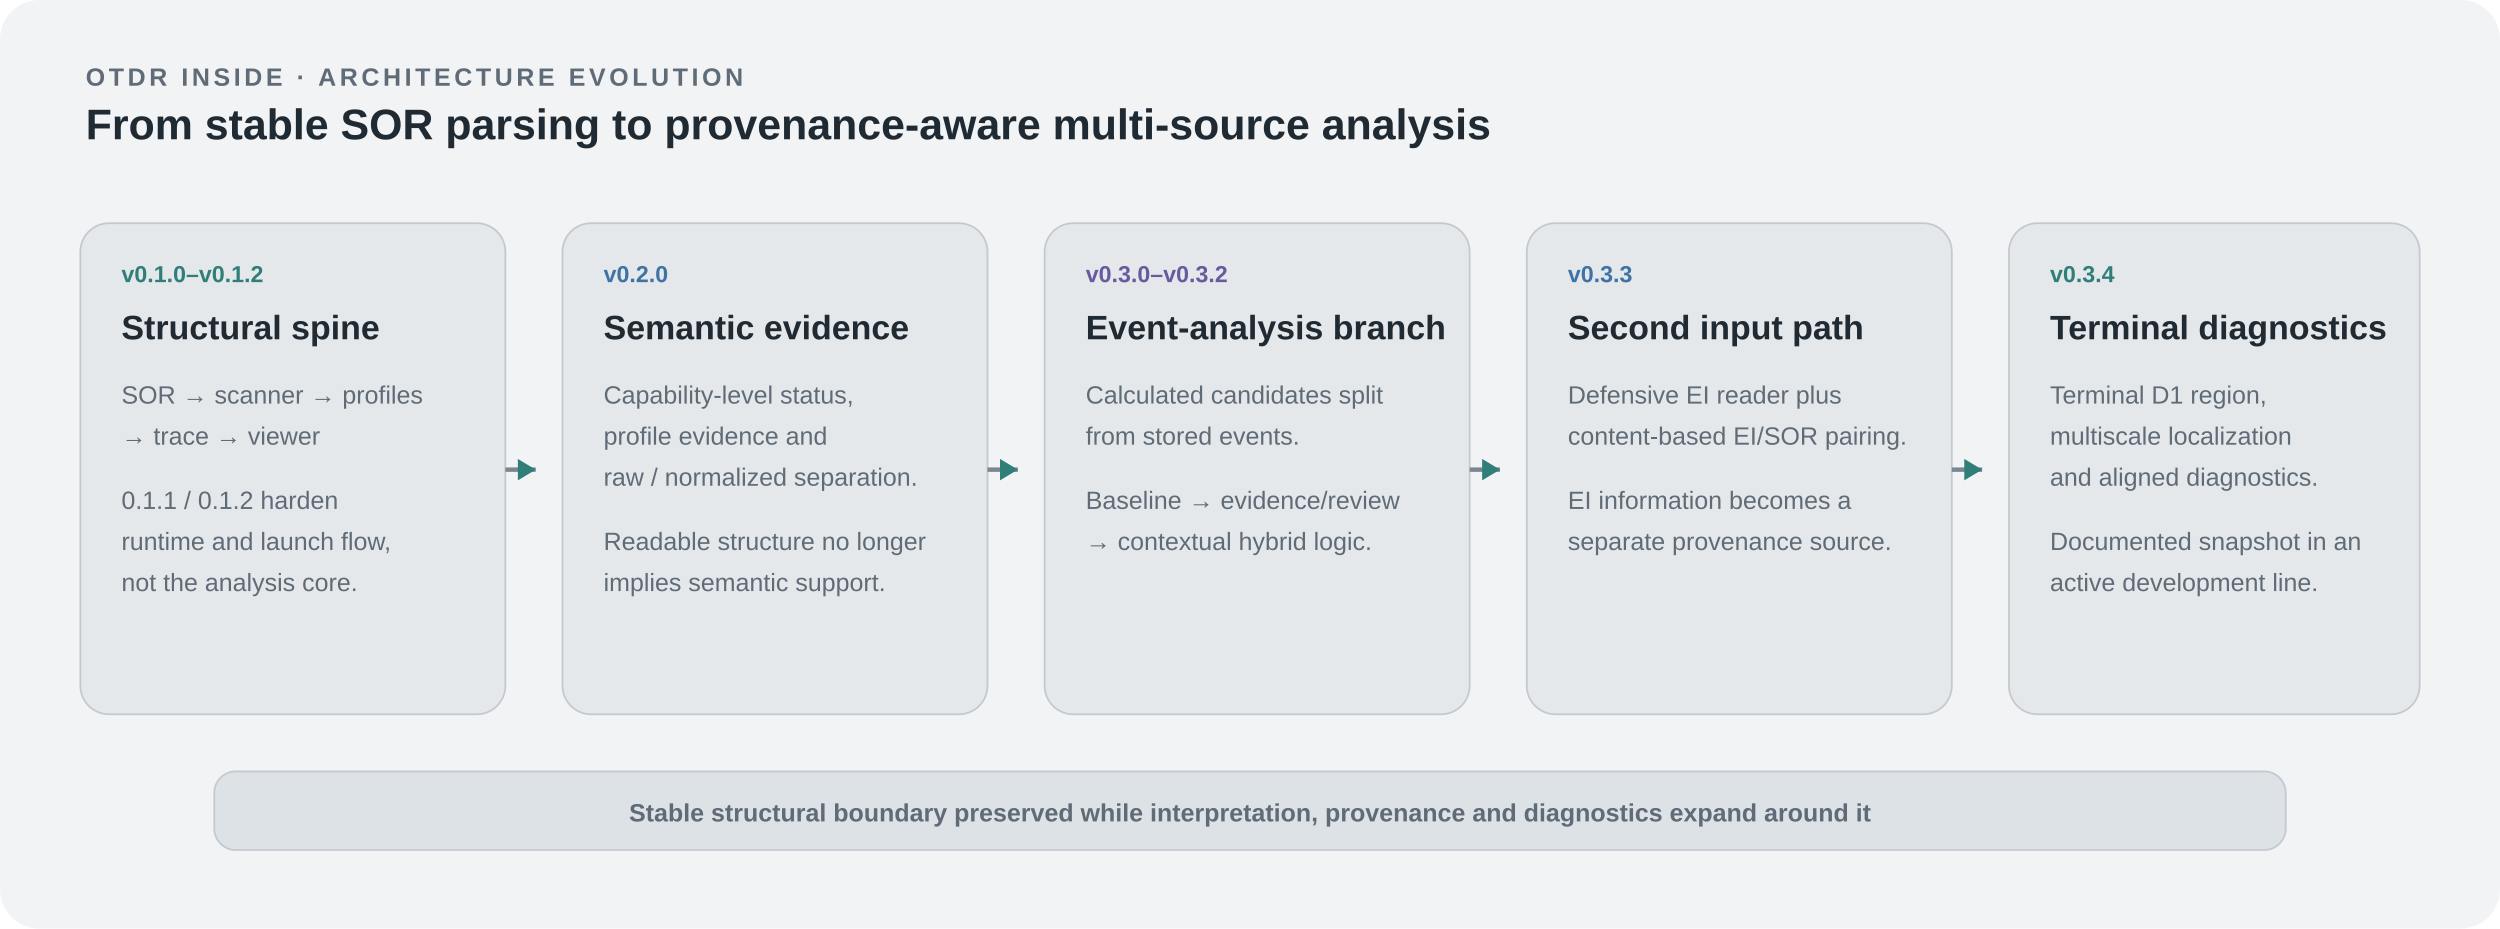
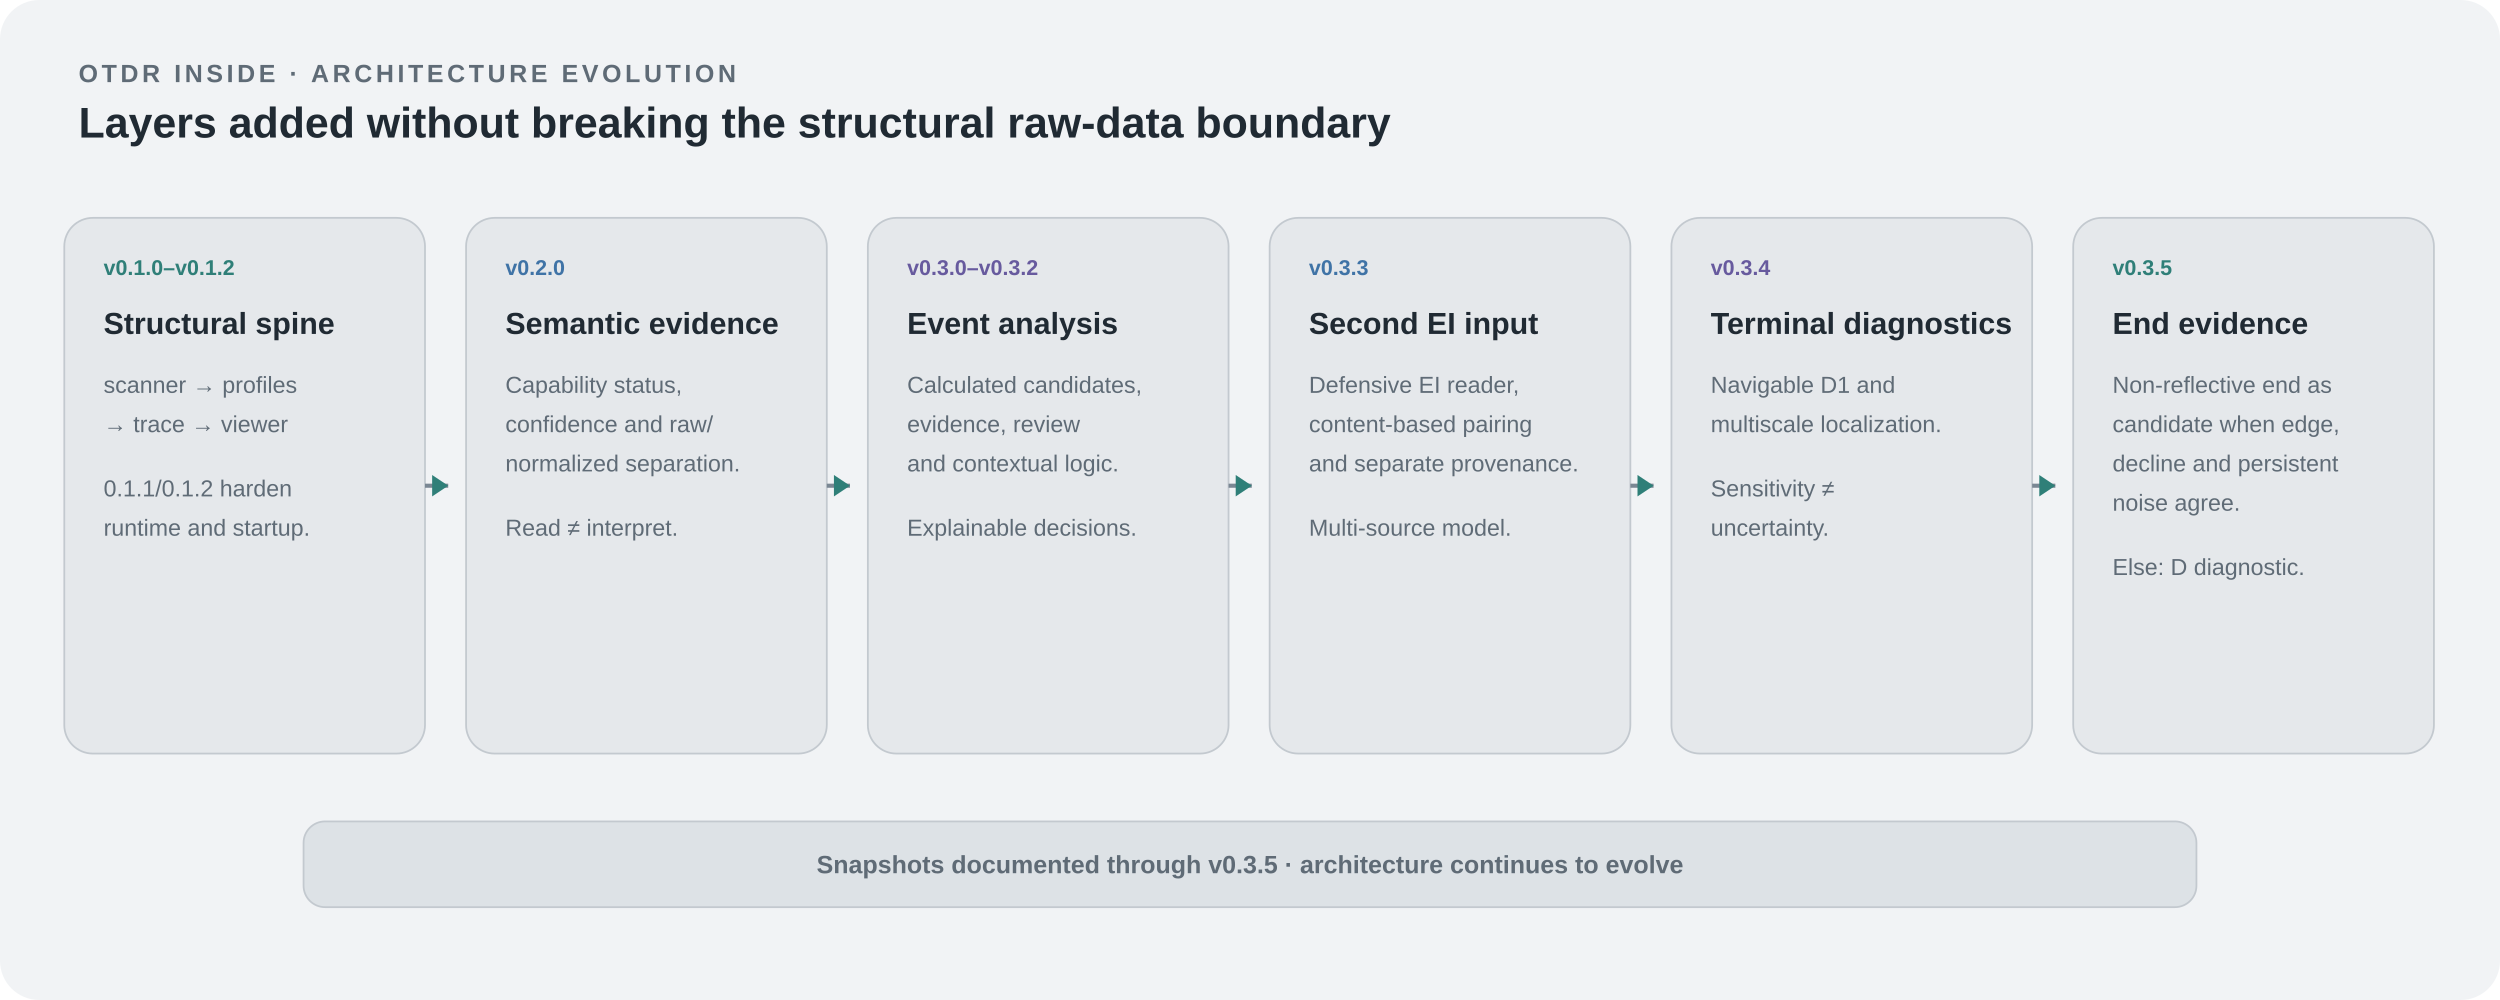
- <svg xmlns="http://www.w3.org/2000/svg" width="1400" height="520" viewBox="0 0 1400 520">
-   <rect width="1400" height="520" rx="22" fill="#f1f3f5" />
+ <svg xmlns="http://www.w3.org/2000/svg" width="1400" height="560" viewBox="0 0 1400 560">
+   <rect width="1400" height="560" rx="22" fill="#f1f3f5" />
  <g font-family="Segoe UI,Arial,sans-serif">
-     <text x="48" y="48" fill="#5f6b76" font-size="14" font-weight="700" letter-spacing="2">OTDR INSIDE · ARCHITECTURE EVOLUTION</text>
-     <text x="48" y="78" fill="#202a33" font-size="24" font-weight="700">From stable SOR parsing to provenance-aware multi-source analysis</text>
+     <text x="44" y="46" fill="#5f6b76" font-size="14" font-weight="700" letter-spacing="2">OTDR INSIDE · ARCHITECTURE EVOLUTION</text>
+     <text x="44" y="77" fill="#202a33" font-size="24" font-weight="700">Layers added without breaking the structural raw-data boundary</text>
    <g stroke="#c3c9cf" fill="#e5e8eb">
-       <rect x="45" y="125" width="238" height="275" rx="16" />
-       <rect x="315" y="125" width="238" height="275" rx="16" />
-       <rect x="585" y="125" width="238" height="275" rx="16" />
-       <rect x="855" y="125" width="238" height="275" rx="16" />
-       <rect x="1125" y="125" width="230" height="275" rx="16" />
+       <rect x="36" y="122" width="202" height="300" rx="16" />
+       <rect x="261" y="122" width="202" height="300" rx="16" />
+       <rect x="486" y="122" width="202" height="300" rx="16" />
+       <rect x="711" y="122" width="202" height="300" rx="16" />
+       <rect x="936" y="122" width="202" height="300" rx="16" />
+       <rect x="1161" y="122" width="202" height="300" rx="16" />
    </g>
-     <g font-size="13" font-weight="700">
-       <text x="68" y="158" fill="#2f7f78">v0.1.0–v0.1.2</text>
-       <text x="338" y="158" fill="#3f73a6">v0.2.0</text>
-       <text x="608" y="158" fill="#675a9e">v0.3.0–v0.3.2</text>
-       <text x="878" y="158" fill="#3f73a6">v0.3.3</text>
-       <text x="1148" y="158" fill="#2f7f78">v0.3.4</text>
+     <g font-size="12" font-weight="700">
+       <text x="58" y="154" fill="#2f7f78">v0.1.0–v0.1.2</text>
+       <text x="283" y="154" fill="#3f73a6">v0.2.0</text>
+       <text x="508" y="154" fill="#675a9e">v0.3.0–v0.3.2</text>
+       <text x="733" y="154" fill="#3f73a6">v0.3.3</text>
+       <text x="958" y="154" fill="#675a9e">v0.3.4</text>
+       <text x="1183" y="154" fill="#2f7f78">v0.3.5</text>
    </g>
-     <g fill="#202a33" font-size="19" font-weight="700">
-       <text x="68" y="190">Structural spine</text>
-       <text x="338" y="190">Semantic evidence</text>
-       <text x="608" y="190">Event-analysis branch</text>
-       <text x="878" y="190">Second input path</text>
-       <text x="1148" y="190">Terminal diagnostics</text>
+     <g font-size="17" font-weight="700" fill="#202a33">
+       <text x="58" y="187">Structural spine</text>
+       <text x="283" y="187">Semantic evidence</text>
+       <text x="508" y="187">Event analysis</text>
+       <text x="733" y="187">Second EI input</text>
+       <text x="958" y="187">Terminal diagnostics</text>
+       <text x="1183" y="187">End evidence</text>
    </g>
-     <g fill="#5f6b76" font-size="14">
-       <text x="68" y="226">SOR → scanner → profiles</text>
-       <text x="68" y="249">→ trace → viewer</text>
-       <text x="68" y="285">0.1.1 / 0.1.2 harden</text>
-       <text x="68" y="308">runtime and launch flow,</text>
-       <text x="68" y="331">not the analysis core.</text>
-       <text x="338" y="226">Capability-level status,</text>
-       <text x="338" y="249">profile evidence and</text>
-       <text x="338" y="272">raw / normalized separation.</text>
-       <text x="338" y="308">Readable structure no longer</text>
-       <text x="338" y="331">implies semantic support.</text>
-       <text x="608" y="226">Calculated candidates split</text>
-       <text x="608" y="249">from stored events.</text>
-       <text x="608" y="285">Baseline → evidence/review</text>
-       <text x="608" y="308">→ contextual hybrid logic.</text>
-       <text x="878" y="226">Defensive EI reader plus</text>
-       <text x="878" y="249">content-based EI/SOR pairing.</text>
-       <text x="878" y="285">EI information becomes a</text>
-       <text x="878" y="308">separate provenance source.</text>
-       <text x="1148" y="226">Terminal D1 region,</text>
-       <text x="1148" y="249">multiscale localization</text>
-       <text x="1148" y="272">and aligned diagnostics.</text>
-       <text x="1148" y="308">Documented snapshot in an</text>
-       <text x="1148" y="331">active development line.</text>
+     <g fill="#5f6b76" font-size="13">
+       <text x="58" y="220">scanner → profiles</text>
+       <text x="58" y="242">→ trace → viewer</text>
+       <text x="58" y="278">0.1.1/0.1.2 harden</text>
+       <text x="58" y="300">runtime and startup.</text>
+       <text x="283" y="220">Capability status,</text>
+       <text x="283" y="242">confidence and raw/</text>
+       <text x="283" y="264">normalized separation.</text>
+       <text x="283" y="300">Read ≠ interpret.</text>
+       <text x="508" y="220">Calculated candidates,</text>
+       <text x="508" y="242">evidence, review</text>
+       <text x="508" y="264">and contextual logic.</text>
+       <text x="508" y="300">Explainable decisions.</text>
+       <text x="733" y="220">Defensive EI reader,</text>
+       <text x="733" y="242">content-based pairing</text>
+       <text x="733" y="264">and separate provenance.</text>
+       <text x="733" y="300">Multi-source model.</text>
+       <text x="958" y="220">Navigable D1 and</text>
+       <text x="958" y="242">multiscale localization.</text>
+       <text x="958" y="278">Sensitivity ≠</text>
+       <text x="958" y="300">uncertainty.</text>
+       <text x="1183" y="220">Non-reflective end as</text>
+       <text x="1183" y="242">candidate when edge,</text>
+       <text x="1183" y="264">decline and persistent</text>
+       <text x="1183" y="286">noise agree.</text>
+       <text x="1183" y="322">Else: D diagnostic.</text>
    </g>
-     <g stroke="#7a8793" stroke-width="2.5" fill="none">
-       <path d="M283 263H300M553 263H570M823 263H840M1093 263H1110" />
+     <g stroke="#7a8793" stroke-width="2.3" fill="none">
+       <path d="M238 272H251M463 272H476M688 272H701M913 272H926M1138 272H1151" />
    </g>
    <g fill="#2f7f78">
-       <path d="M300 263l-10-6v12zM570 263l-10-6v12zM840 263l-10-6v12zM1110 263l-10-6v12z" />
+       <path d="M251 272l-9-6v12zM476 272l-9-6v12zM701 272l-9-6v12zM926 272l-9-6v12zM1151 272l-9-6v12z" />
    </g>
-     <rect x="120" y="432" width="1160" height="44" rx="12" fill="#dde2e6" stroke="#c3c9cf" />
-     <text x="700" y="460" text-anchor="middle" fill="#5f6b76" font-size="14" font-weight="600">Stable structural boundary preserved while interpretation, provenance and diagnostics expand around it</text>
+     <rect x="170" y="460" width="1060" height="48" rx="12" fill="#dde2e6" stroke="#c3c9cf" />
+     <text x="700" y="489" text-anchor="middle" fill="#5f6b76" font-size="14" font-weight="600">Snapshots documented through v0.3.5 · architecture continues to evolve</text>
  </g>
</svg>
